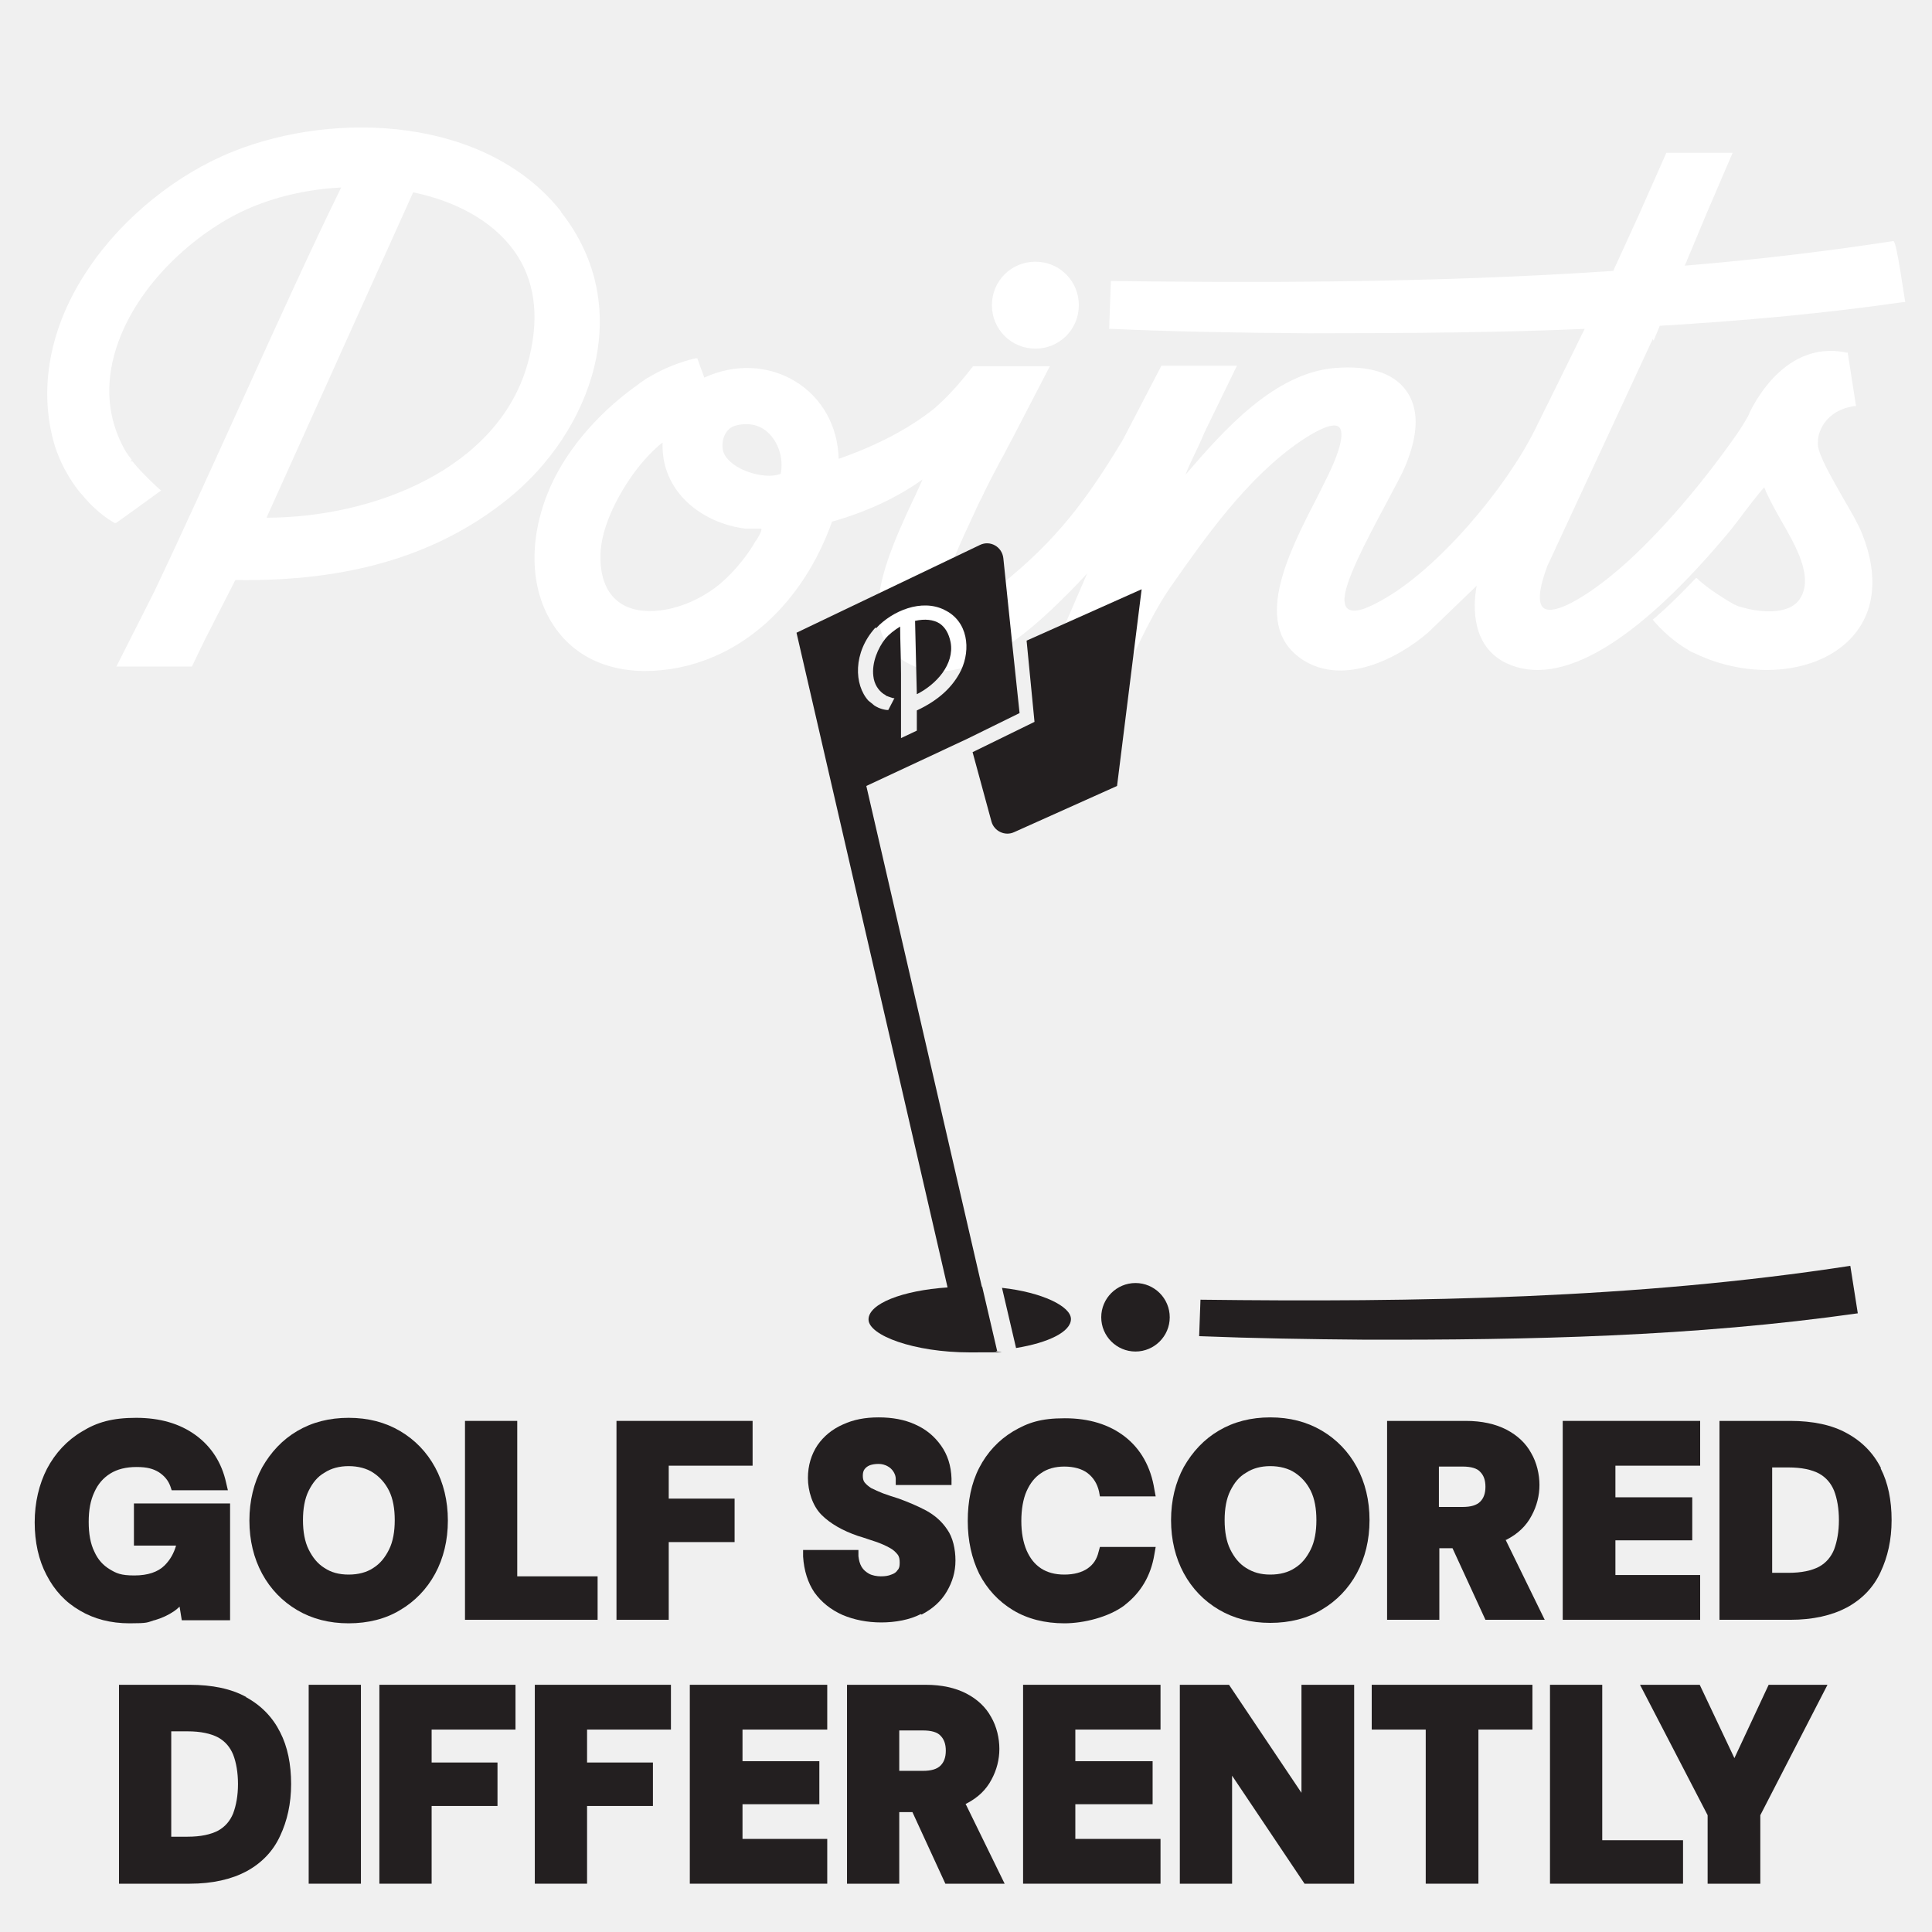
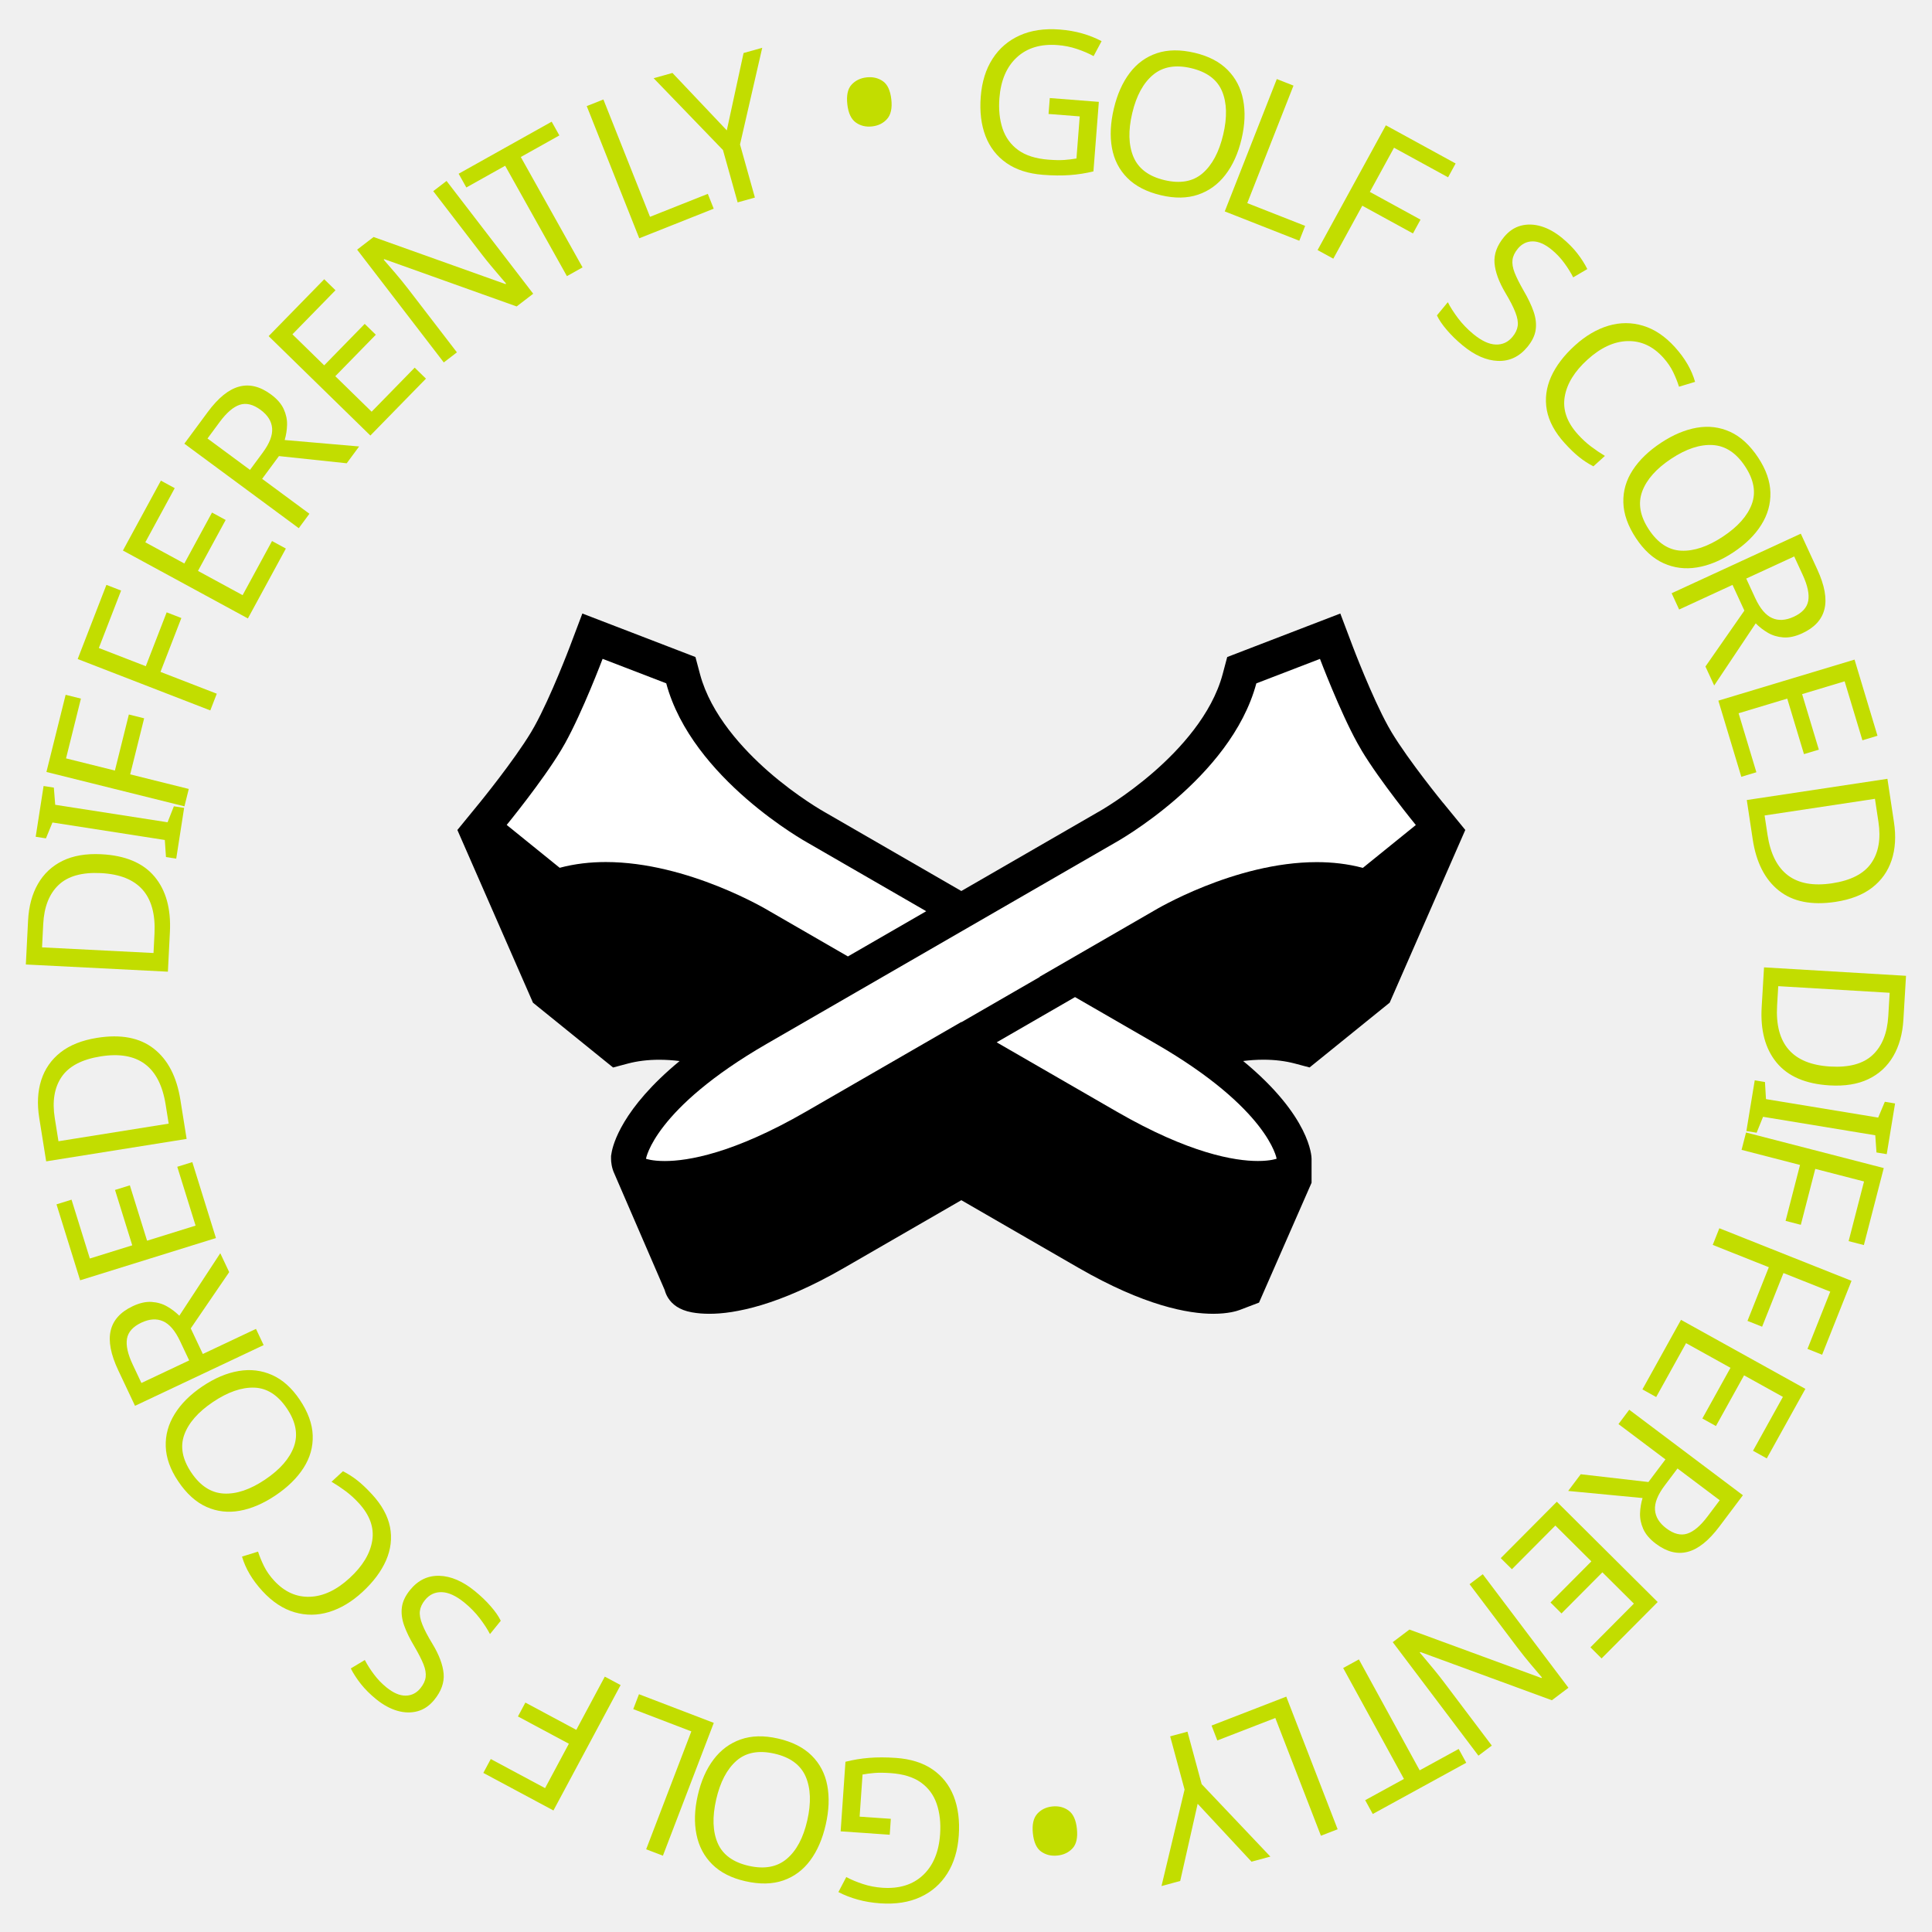
- <svg xmlns="http://www.w3.org/2000/svg" id="Layer_1" version="1.1" viewBox="0 0 440 440">
-   <defs>
-     <style>
-       .st0 {
-         fill: #231f20;
-       }
+ <svg xmlns="http://www.w3.org/2000/svg" id="a" viewBox="0 0 415.98 415.99">
+   <path d="M310.7,172.85c-.07-.09-7.33-8.98-11.06-15.17l-.77-1.34c-3.49-6.32-7.56-17.04-7.6-17.15l-2.68-7.09-7.07,2.72-13.7,5.27-3.58,1.38-.99,3.71c-2.33,8.7-9.28,16.18-14.71,20.93-6.25,5.47-12.02,8.7-12.08,8.73l-.06.03-.07.04-29.34,16.94-29.34-16.94-.07-.04-.07-.04s-5.82-3.25-12.07-8.72c-5.42-4.75-12.38-12.23-14.71-20.93l-.99-3.71-3.58-1.38-13.7-5.27-7.07-2.72-2.68,7.09c-.04.11-4.1,10.82-7.6,17.14l-.77,1.34c-3.73,6.19-10.99,15.08-11.06,15.17l-4.8,5.87,16.28,37.19,5.01,4.05,9.7,7.85,2.54,2.05,3.15-.84c2.07-.55,4.34-.83,6.78-.83,1.47,0,2.94.1,4.39.28-12.41,10.24-14.37,18.01-14.66,19.83l-.1.6v.6c0,.64.1,1.93.74,3.28h0l10.81,25c.14.53.37,1.12.74,1.7h0s0,0,0,0c.83,1.32,2.34,2.59,5.11,3.1,1.13.21,2.4.31,3.75.31,5.43,0,14.88-1.72,29.05-9.9l11-6.35,14.22-8.21,14.77,8.53,10.45,6.03c14.18,8.18,23.62,9.9,29.05,9.9,3.18,0,5.05-.59,5.71-.84l4.12-1.57,11.31-25.8v-5.19c0-.45-.22-9.07-14.73-21.03,1.45-.18,2.91-.28,4.37-.28,2.43,0,4.71.28,6.78.83l3.15.84,2.54-2.05,9.7-7.85,5.01-4.05,16.28-37.19-4.8-5.87Z" />
+   <path d="M293.14,161.51l-.84-1.45c-3.81-6.88-8.09-18.19-8.09-18.19l-13.7,5.27c-5.52,20.59-30.42,34.31-30.42,34.31,0,0-14.2,8.2-31.18,18h0s-24.47,14.13-24.47,14.13h0c-7.19,4.14-13.92,8.03-19.33,11.16-24.29,14.02-26.02,24.76-26.02,24.76h0s0,0,0,0c0,0,1.29.49,4.04.49,4.98,0,14.77-1.61,30.41-10.64,8.87-5.12,21.27-12.28,33.44-19.3l.05.03,16.87-9.74s-.03-.02-.05-.03c13.95-8.05,24.67-14.25,24.67-14.25,0,0,17.25-10.43,35-10.43,3.33,0,6.67.37,9.92,1.24l11.41-9.23s-7.67-9.37-11.72-16.12Z" fill="#fff" />
+   <path d="M182.56,205.94l16.87-9.74c-14.38-8.3-25.56-14.76-25.56-14.76,0,0-24.9-13.72-30.42-34.31l-13.7-5.27s-4.27,11.31-8.09,18.19l-.84,1.45c-4.05,6.75-11.72,16.12-11.72,16.12l11.41,9.23c3.25-.87,6.6-1.24,9.92-1.24,17.74,0,35,10.43,35,10.43,0,0,7.04,4.06,17.13,9.89Z" fill="#fff" />
+   <path d="M248.86,224.73c-4.92-2.84-10.94-6.32-17.39-10.04l-16.87,9.74c9.58,5.53,18.81,10.86,25.83,14.91,15.64,9.03,25.43,10.64,30.41,10.64,2.75,0,4.04-.49,4.04-.49h0s0,0,0,0c0,0-1.73-10.74-26.02-24.76Z" fill="#fff" />
+   <style>
+ .rotatingText {
+   transform-origin: 50% 50%;
+   transform-box: view-box;
+   animation: rotateText 30s linear infinite;
+ }

-       .st1 {
-         fill: #fff;
-       }
-     </style>
-   </defs>
-   <g>
-     <path class="st1" d="M127.8,48.2c-17-21.5-51.2-23.1-74.7-13.7-12.8,5.1-25.1,15-32.9,26.6-8.9,13.1-11.6,27.5-7.7,40.5.5,1.6,1.3,3.5,2.3,5.4,1.2,2.2,2.6,4.3,4,5.8,3.8,4.6,7.2,6.2,7.3,6.3h.3c0,.1,10.3-7.4,10.3-7.4l-.5-.4s-3.6-3.2-6.1-6.3h0c0-.1-.4.2-.4.2l.3-.5c-.5-.6-1-1.3-1.5-2.1-4-7.1-4.7-15-2-23.4,4.7-14.6,18.2-26.3,29.4-31.4,6.4-2.9,13.9-4.7,21.8-5.1-6.4,13-14.5,30.8-22.3,48-7,15.4-14.2,31.3-20.3,44.1l-8.6,17h17.2l2.9-6,7-13.7c25.8.4,46.1-5.6,62.1-18.5,18.9-15.2,29.5-43.3,12-65.4ZM60.7,117.9l33.4-74.1c11,2.3,19.4,7.5,23.9,14.7,4.1,6.6,4.8,14.8,2.2,24.2-6.7,24.2-35.4,35.2-59.5,35.2Z" />
-     <path class="st1" d="M235.8,79.4c5.5,0,9.9-4.4,9.9-9.9s-4.4-9.9-9.9-9.9-9.9,4.4-9.9,9.9,4.4,9.9,9.9,9.9Z" />
-     <path class="st1" d="M376.6,77.6l1.4-3.4c20-1.2,38.1-2.9,55.4-5.4h.5c0,0-1.1-7-1.1-7q-1.1-6.9-1.6-6.9c-15.1,2.3-30.6,4.2-47.5,5.6l5.1-12.2,5.8-13.5h-15.1l-6.2,14-5.9,12.9c-41.5,2.8-82.7,2.7-113.9,2.3h-.5s-.4,10.9-.4,10.9h.5c13.6.6,28.3.9,45,1,24.5,0,44.5-.2,62.8-1l-.4.8c-3.5,7.1-7.9,16.1-10.9,22.1-6.5,13.2-22.2,32-35.1,39-1.8,1-5.5,3-7.3,2-.6-.3-.9-.9-1-1.9-.3-3.9,5-13.8,9.2-21.7,2-3.8,3.8-7,4.7-9.2,3-7.2,3.1-13.1.1-17.1-2.9-4-8.4-5.7-16.1-5.1-13.9,1.1-25.5,14.3-34.1,24.3.6-1.7,1.6-3.6,2.5-5.6.7-1.4,1.3-2.8,1.9-4.2l7.3-15h-17.2l-8.8,16.9c-8.2,13.6-15.1,22.9-27.9,33.1-3.2,2.6-10,7.1-12.4,5.9-.7-.4-1-1.4-.9-3,.4-4.5,4.7-13.6,7.5-19.6.6-1.3,1.1-2.4,1.6-3.3,1-2.2,2.4-4.9,3.9-7.7l1.3-2.4c.6-1.2,1.2-2.3,1.8-3.4l8.5-16.4h-17.6v.2c-.2,0-3.4,4.8-8.8,9.5-5.8,4.6-13.1,8.4-21.7,11.4-.2-7.5-3.8-13.9-9.8-17.6-6.2-3.8-13.9-4.1-20.8-.9l-1.6-4.4h-.4c-3.8.9-7,2.3-9,3.4-.6.3-1.1.6-1.6.9l-.4.2c-.3.2-.5.3-.6.4-.6.4-1.3.9-1.8,1.3-9.4,6.7-16.8,15.7-20.3,24.6-4.7,11.8-3.8,23.6,2.5,31.6,5.5,7,14.5,10,25.3,8.4,16.5-2.4,30.3-14.9,37-33.6,7.8-2.2,14.7-5.4,20.6-9.6-.7,1.5-1.4,3.2-2.3,5-5.5,11.8-13.8,29.7-1.3,36.7,1.3.7,3.7,2,7.4,2,5.4,0,13.7-2.8,25.6-14.1,2.2-2.1,4.9-4.7,8.1-8.2l-9.1,21h18.6v-.3c.2,0,4.2-9.8,9.2-17.2,8.3-11.9,17.8-25.4,30-33.7,4.3-2.9,7.4-4.1,8.6-3.2.6.5,1.3,2.1-.9,7.6-.9,2.3-2.4,5.2-4.1,8.6-6.5,12.6-15.4,29.8-2.5,37.3,8.9,5.1,20.6-.4,27.9-6.7l11-10.6c-.9,4.9-1.1,13.8,6.7,17.6,12.3,5.9,30-4.7,51.4-30.6.3-.4.9-1.2,1.7-2.2,1.4-1.9,4.6-6.1,5.7-7.2.8,2.1,2.2,4.6,3.7,7.3,3.6,6.2,7.6,13.2,4.4,18.1-2.5,3.8-9.4,3.1-13.5,1.8-.3,0-.6-.2-.9-.3l-.4-.2c-.2,0-.4-.2-.6-.3-.7-.4-1.4-.8-2-1.2l-.6-.4c-2.9-1.8-5.2-3.8-5.2-3.9l-.4-.3-.3.3c-5.6,5.9-9.2,8.9-9.2,8.9l-.4.3.3.4c3.1,3.6,6.5,5.8,7.6,6.4l.3.2c.4.3.9.5,1.4.7,12.2,5.9,26.8,4.8,34.7-2.6,6.2-5.8,7.4-14.5,3.4-24.6-.8-2.1-2.5-5-4.3-8.1-2.6-4.6-5.6-9.7-5.8-12.2,0-.7,0-1.4.2-2.2h0c1.7-6,7.7-6.5,8-6.6h.5s-1.9-12.2-1.9-12.2h-.3c-15.1-3.2-22.4,14.4-22.4,14.5-.9,1.6-1.8,3-2.7,4.3-8.9,12.7-19.4,24.6-28.2,31.8-6.1,5-13.2,9.3-15.6,7.6-1-.7-1.7-2.9.8-9.6l24-51.7ZM167.3,97c.9-.3,1.8-.4,2.7-.4,1.8,0,3.5.6,4.9,1.9,2.4,2.2,3.6,6,2.9,9.4-2.2.9-6,.4-9.2-1.2-2.3-1.2-3.8-2.8-4-4.4-.3-2,.5-4.6,2.7-5.3ZM136.8,125.4c.5-7,5.5-15.6,10-20.7.9-1,3-3.2,4.1-3.9-.4,11.3,9.1,18.4,18.9,19.6.6,0,1.2,0,1.8,0,.6,0,1.1,0,1.6,0,0,0,.1,0,.2,0,.1.3-.2,1.1-1,2.4-.1.2-.2.3-.3.4h0c-2.2,3.9-5.9,8.2-9.3,10.7-6.9,5.1-15.7,6.7-20.8,3.9-3.8-2.1-5.6-6.4-5.2-12.5ZM148.2,86.6h0s0,0,0,0h0Z" />
-   </g>
-   <g>
-     <path class="st0" d="M221.5,171.3l4.3,15.8c.6,2.2,3.1,3.4,5.2,2.4l23.4-10.5,5.6-44.8-26.2,11.7,1.8,18.5-14.1,6.9Z" />
-     <path class="st0" d="M258.6,292.2c-4.3,0-7.8,3.5-7.8,7.8s3.5,7.8,7.8,7.8,7.8-3.5,7.8-7.8-3.5-7.8-7.8-7.8Z" />
-     <path class="st0" d="M421.3,288.3c-48.8,7.5-98.6,8.3-147.9,7.7l-.3,8.3c12.5.5,25,.7,37.5.8,37.6.1,75.2-.7,112.5-6,0,0-1.7-10.8-1.7-10.8Z" />
-     <path class="st0" d="M223.6,293l-26.3-114,22.9-10.7,12-5.9-1.6-15.1h0s-2.1-20.2-2.1-20.2c-.3-2.6-3-4.1-5.3-3l-41.8,20h0s0,0,0,0l34.4,149.1c-10.3.7-18,3.7-18,7.3s10.3,7.5,23.1,7.5,4.2-.1,6.2-.3l-3.4-14.6s0,0,0,0ZM199.5,143.1c3.7-4,10.4-6.8,15.6-4.2,5.4,2.6,6,9,3.8,13.7-1.9,3.9-5.2,6.9-10.1,9.2v3.1c0,0,0,1.5,0,1.5l-3.6,1.7v-4.3c0-3,0-6.7,0-10.2,0-3.9-.2-7.8-.2-10.9-1.3.8-2.5,1.7-3.4,2.8-1.6,2-3.1,5.4-2.7,8.5.2,1.8,1.1,3.2,2.4,4.1.1,0,.3.2.4.2v.3c0,0,0-.2,0-.2.7.3,1.7.6,1.7.6h.3c0,0-1.4,2.7-1.4,2.7h-.2s-.8,0-2-.5c-.4-.2-.9-.4-1.3-.8-.4-.3-.7-.6-1-.8-3.3-3.6-3.6-11,1.6-16.7Z" />
-     <path class="st0" d="M228.2,293.3l3.2,13.7c7.4-1.2,12.5-3.7,12.5-6.6s-6.6-6.1-15.7-7.1Z" />
-     <path class="st0" d="M216.5,146.3c-.4-2-1.2-3.4-2.5-4.3-1.4-.9-3.4-1.1-5.6-.6l.4,16.7c4.4-2.2,8.6-6.8,7.7-11.8Z" />
-   </g>
-   <g>
-     <path class="st0" d="M35.2,369c1.7-.5,3.2-1.2,4.5-2.1.4-.3.8-.6,1.2-1l.5,3.1h11v-26.6h-21.9v9.6h9.6c-.5,1.7-1.3,3.2-2.6,4.5-1.5,1.5-3.8,2.3-6.9,2.3s-4.1-.5-5.6-1.4c-1.5-.9-2.7-2.2-3.5-4-.9-1.8-1.3-4.1-1.3-6.8s.4-4.9,1.3-6.8c.8-1.8,2-3.2,3.6-4.2,1.6-1,3.6-1.5,6-1.5s3.8.4,5.1,1.2c1.2.8,2.1,1.8,2.6,3.2l.3.9h12.8l-.4-1.7c-1-4.6-3.4-8.3-7-10.9-3.6-2.6-8.1-3.9-13.5-3.9s-8.9,1-12.3,3.1c-3.4,2-6.1,4.9-8,8.5-1.8,3.5-2.8,7.7-2.8,12.2s.9,8.6,2.7,12c1.8,3.5,4.3,6.2,7.6,8.1,3.2,1.9,7,2.9,11.3,2.9s4-.2,5.6-.7Z" />
-     <path class="st0" d="M91.1,366.7c3.4-2,6.1-4.8,8-8.3,1.9-3.5,2.9-7.6,2.9-12.1s-1-8.6-2.9-12.1c-1.9-3.5-4.6-6.3-8-8.3-3.4-2-7.3-3-11.7-3s-8.3,1-11.7,3c-3.4,2-6,4.8-8,8.3-1.9,3.5-2.9,7.6-2.9,12.1s1,8.6,2.9,12.1c1.9,3.5,4.6,6.3,8,8.3,3.4,2,7.3,3,11.7,3s8.4-1,11.7-3ZM73.9,335.4c1.5-1,3.4-1.5,5.5-1.5s4.1.5,5.6,1.5c1.5,1,2.7,2.3,3.6,4.1.9,1.8,1.3,4.1,1.3,6.7s-.4,4.9-1.3,6.7c-.9,1.8-2,3.2-3.6,4.2-1.5,1-3.4,1.5-5.6,1.5s-4-.5-5.5-1.5c-1.6-1-2.7-2.4-3.6-4.2-.9-1.8-1.3-4.1-1.3-6.7s.4-4.9,1.3-6.7c.9-1.8,2-3.2,3.6-4.1Z" />
-     <polygon class="st0" points="136.1 359 117.8 359 117.8 323.6 105.9 323.6 105.9 368.9 136.1 368.9 136.1 359" />
-     <polygon class="st0" points="152.3 351.2 167.3 351.2 167.3 341.3 152.3 341.3 152.3 333.8 171.4 333.8 171.4 323.6 140.4 323.6 140.4 368.9 152.3 368.9 152.3 351.2" />
-     <path class="st0" d="M209.9,367.7c2.5-1.3,4.4-3,5.7-5.2,1.3-2.2,2-4.5,2-7.1s-.6-5.3-1.9-7.1c-1.2-1.8-2.8-3.2-4.8-4.3-1.9-1-4-1.9-6.2-2.7-1.3-.4-2.5-.8-3.6-1.2-1-.4-1.9-.8-2.7-1.2-.6-.4-1.1-.8-1.5-1.3-.3-.4-.4-.9-.4-1.5s.1-1.1.4-1.5c.3-.4.7-.7,1.2-.9.6-.2,1.2-.3,2-.3.8,0,1.4.2,2,.5.6.3,1.1.8,1.4,1.3.3.5.5,1,.5,1.6v1.4h12.7v-1.5c-.1-2.9-.9-5.4-2.4-7.5-1.5-2.1-3.4-3.7-5.9-4.8-2.4-1.1-5.2-1.6-8.3-1.6s-5.7.5-8.1,1.6c-2.5,1.1-4.4,2.7-5.8,4.7-1.4,2.1-2.2,4.6-2.2,7.5s1,6.3,3.1,8.4c2,2,4.8,3.6,8.3,4.8,1.4.4,2.7.9,4,1.3,1.2.4,2.3.9,3.2,1.4.8.4,1.4,1,1.8,1.5.4.5.5,1.1.5,1.9s-.1,1.3-.5,1.7c-.3.5-.8.8-1.4,1-.7.3-1.5.4-2.4.4s-2-.2-2.7-.6c-.7-.4-1.3-.9-1.7-1.6-.4-.7-.6-1.5-.7-2.4v-1.4h-12.6v1.5c.2,3.2,1.1,6,2.6,8.2,1.6,2.2,3.7,3.9,6.4,5.1,2.6,1.1,5.6,1.7,8.8,1.7s6.5-.6,9-1.9Z" />
-     <path class="st0" d="M256.2,365.5c3.6-2.8,5.9-6.6,6.7-11.5l.3-1.7h-12.7l-.3,1.1c-.4,1.7-1.2,2.9-2.5,3.8-1.3.9-3.1,1.4-5.3,1.4s-3.9-.5-5.3-1.4c-1.5-1-2.5-2.3-3.3-4.1-.8-1.9-1.2-4.1-1.2-6.7s.4-5,1.2-6.8c.8-1.8,1.9-3.2,3.3-4.1,1.4-1,3.2-1.5,5.3-1.5s4,.5,5.3,1.5c1.3,1,2.2,2.4,2.6,4.2l.2,1.1h12.7l-.3-1.6c-.8-5.1-3.1-9.2-6.7-12-3.6-2.8-8.2-4.2-13.7-4.2s-8.4,1-11.8,3c-3.3,2-5.9,4.8-7.7,8.3-1.8,3.5-2.6,7.6-2.6,12.1s.9,8.5,2.6,12c1.8,3.5,4.4,6.3,7.7,8.3,3.3,2,7.3,3,11.7,3s10.1-1.4,13.7-4.1Z" />
-     <path class="st0" d="M301,325.8c-3.4-2-7.3-3-11.7-3s-8.3,1-11.7,3c-3.4,2-6,4.8-8,8.3-1.9,3.5-2.9,7.6-2.9,12.1s1,8.6,2.9,12.1c1.9,3.5,4.6,6.3,8,8.3,3.4,2,7.3,3,11.7,3s8.4-1,11.7-3c3.4-2,6.1-4.8,8-8.3,1.9-3.5,2.9-7.6,2.9-12.1s-1-8.6-2.9-12.1c-1.9-3.5-4.6-6.3-8-8.3ZM294.9,357.1c-1.5,1-3.4,1.5-5.6,1.5s-3.9-.5-5.5-1.5c-1.6-1-2.7-2.4-3.6-4.2-.9-1.8-1.3-4.1-1.3-6.7s.4-4.9,1.3-6.7c.9-1.8,2-3.2,3.6-4.1,1.5-1,3.4-1.5,5.5-1.5s4.1.5,5.6,1.5c1.5,1,2.7,2.3,3.6,4.1.9,1.8,1.3,4.1,1.3,6.7s-.4,4.9-1.3,6.7c-.9,1.8-2,3.2-3.6,4.2Z" />
-     <path class="st0" d="M343.2,350.6c2.5-1.3,4.4-3.1,5.6-5.4,1.2-2.2,1.8-4.6,1.8-7s-.6-5.1-1.9-7.3c-1.2-2.2-3.1-4-5.6-5.3-2.5-1.3-5.6-2-9.3-2h-17.9v45.3h11.9v-16.3h3l7.5,16.3h13.5l-8.9-18.2c0,0,.2,0,.3-.1ZM327.7,334h5.4c1.9,0,3.3.4,4,1.2.8.8,1.2,1.9,1.2,3.4s-.4,2.6-1.2,3.4c-.8.8-2.1,1.2-4,1.2h-5.4v-9.2Z" />
-     <polygon class="st0" points="387.2 358.7 367.9 358.7 367.9 350.8 385.4 350.8 385.4 341 367.9 341 367.9 333.8 387.2 333.8 387.2 323.6 355.9 323.6 355.9 368.9 387.2 368.9 387.2 358.7" />
-     <path class="st0" d="M428.4,334.4c-1.7-3.4-4.3-6.1-7.8-8-3.4-1.9-7.8-2.8-12.9-2.8h-16.1v45.3h16.1c5.2,0,9.5-1,12.9-2.8,3.5-1.9,6.1-4.6,7.7-8.1,1.6-3.4,2.5-7.3,2.5-11.8s-.8-8.5-2.5-11.8ZM403.6,334.2h3.7c3,0,5.3.5,7,1.4,1.6.9,2.7,2.2,3.4,3.9.7,1.8,1.1,4.1,1.1,6.7s-.4,4.8-1.1,6.7c-.7,1.7-1.8,3-3.4,3.9-1.7.9-4,1.4-7,1.4h-3.7v-24.1Z" />
-     <path class="st0" d="M56.1,386.5c-3.4-1.9-7.8-2.8-12.9-2.8h-16.1v45.3h16.1c5.2,0,9.5-1,12.9-2.8,3.5-1.9,6.1-4.6,7.7-8.1,1.6-3.4,2.5-7.3,2.5-11.8s-.8-8.5-2.5-11.8c-1.7-3.4-4.3-6.1-7.8-8ZM39,394.3h3.7c3,0,5.3.5,7,1.4,1.6.9,2.7,2.2,3.4,3.9.7,1.8,1.1,4.1,1.1,6.7s-.4,4.8-1.1,6.7c-.7,1.7-1.8,3-3.4,3.9-1.7.9-4,1.4-7,1.4h-3.7v-24.1Z" />
-     <rect class="st0" x="70.3" y="383.7" width="11.9" height="45.3" />
-     <polygon class="st0" points="86.4 429 98.3 429 98.3 411.3 113.3 411.3 113.3 401.4 98.3 401.4 98.3 393.9 117.4 393.9 117.4 383.7 86.4 383.7 86.4 429" />
-     <polygon class="st0" points="121.8 429 133.7 429 133.7 411.3 148.7 411.3 148.7 401.4 133.7 401.4 133.7 393.9 152.8 393.9 152.8 383.7 121.8 383.7 121.8 429" />
-     <polygon class="st0" points="157.1 429 188.4 429 188.4 418.8 169.1 418.8 169.1 410.9 186.6 410.9 186.6 401.1 169.1 401.1 169.1 393.9 188.4 393.9 188.4 383.7 157.1 383.7 157.1 429" />
-     <path class="st0" d="M220.2,410.7c2.5-1.3,4.4-3.1,5.6-5.4,1.2-2.2,1.8-4.6,1.8-7s-.6-5.1-1.9-7.3c-1.2-2.2-3.1-4-5.6-5.3-2.5-1.3-5.6-2-9.3-2h-17.9v45.3h11.9v-16.3h3l7.5,16.3h13.5l-8.9-18.2c0,0,.2,0,.3-.1ZM204.8,394.1h5.4c1.9,0,3.3.4,4,1.2.8.8,1.2,1.9,1.2,3.4s-.4,2.6-1.2,3.4c-.8.8-2.1,1.2-4,1.2h-5.4v-9.2Z" />
-     <polygon class="st0" points="233 429 264.3 429 264.3 418.8 244.9 418.8 244.9 410.9 262.5 410.9 262.5 401.1 244.9 401.1 244.9 393.9 264.3 393.9 264.3 383.7 233 383.7 233 429" />
-     <polygon class="st0" points="296.4 408.3 279.9 383.7 268.7 383.7 268.7 429 280.6 429 280.6 404.4 297.1 429 308.4 429 308.4 383.7 296.4 383.7 296.4 408.3" />
-     <polygon class="st0" points="312.4 393.9 324.7 393.9 324.7 429 336.7 429 336.7 393.9 349 393.9 349 383.7 312.4 383.7 312.4 393.9" />
-     <polygon class="st0" points="364.9 383.7 353 383.7 353 429 383.3 429 383.3 419.1 364.9 419.1 364.9 383.7" />
-     <polygon class="st0" points="395 400.4 387.1 383.7 373.5 383.7 388.9 413.4 388.9 429 400.9 429 400.9 413.4 416.2 383.7 402.8 383.7 395 400.4" />
+ @keyframes rotateText {
+   from {
+     transform: rotate(0deg);
+   }
+   to {
+     transform: rotate(360deg);
+   }
+ }
+ </style>
+   <g class="rotatingText">
+     <text transform="translate(207.38 35.88) rotate(4.45)" fill="#c2dd00" font-family="SpaceGrotesk-Regular, 'Space Grotesk'" font-size="42.89" font-variation-settings="'wght' 400">
+       <tspan x="0" y="0">G</tspan>
+     </text>
+     <text transform="translate(233.74 37.76) rotate(13.33)" fill="#c2dd00" font-family="SpaceGrotesk-Regular, 'Space Grotesk'" font-size="42.89" font-variation-settings="'wght' 400">
+       <tspan x="0" y="0">O</tspan>
+     </text>
+     <text transform="translate(259.84 44) rotate(21.47)" fill="#c2dd00" font-family="SpaceGrotesk-Regular, 'Space Grotesk'" font-size="42.89" font-variation-settings="'wght' 400">
+       <tspan x="0" y="0">L</tspan>
+     </text>
+     <text transform="translate(280.05 51.85) rotate(28.69)" fill="#c2dd00" font-family="SpaceGrotesk-Regular, 'Space Grotesk'" font-size="42.89" font-variation-settings="'wght' 400">
+       <tspan x="0" y="0">F</tspan>
+     </text>
+     <text transform="translate(298.95 62.42) rotate(33.89)" fill="#c2dd00" font-family="SpaceGrotesk-Regular, 'Space Grotesk'" font-size="42.89" font-variation-settings="'wght' 400">
+       <tspan x="0" y="0"> </tspan>
+     </text>
+     <text transform="translate(307.05 67.31) rotate(39.56)" fill="#c2dd00" font-family="SpaceGrotesk-Regular, 'Space Grotesk'" font-size="42.89" font-variation-settings="'wght' 400">
+       <tspan x="0" y="0">S</tspan>
+     </text>
+     <text transform="translate(325.99 82.73) rotate(47.86)" fill="#c2dd00" font-family="SpaceGrotesk-Regular, 'Space Grotesk'" font-size="42.89" font-variation-settings="'wght' 400">
+       <tspan x="0" y="0">C</tspan>
+     </text>
+     <text transform="translate(343.36 101.64) rotate(56.57)" fill="#c2dd00" font-family="SpaceGrotesk-Regular, 'Space Grotesk'" font-size="42.89" font-variation-settings="'wght' 400">
+       <tspan x="0" y="0">O</tspan>
+     </text>
+     <text transform="translate(358.19 123.96) rotate(65.24)" fill="#c2dd00" font-family="SpaceGrotesk-Regular, 'Space Grotesk'" font-size="42.89" font-variation-settings="'wght' 400">
+       <tspan x="0" y="0">R</tspan>
+     </text>
+     <text transform="translate(368.79 146.88) rotate(73.23)" fill="#c2dd00" font-family="SpaceGrotesk-Regular, 'Space Grotesk'" font-size="42.89" font-variation-settings="'wght' 400">
+       <tspan x="0" y="0">E</tspan>
+     </text>
+     <text transform="translate(375.49 168.15) rotate(81.42)" fill="#c2dd00" font-family="SpaceGrotesk-Regular, 'Space Grotesk'" font-size="42.89" font-variation-settings="'wght' 400">
+       <tspan x="0" y="0">D</tspan>
+     </text>
+     <text transform="translate(379.12 194.73) rotate(87.45)" fill="#c2dd00" font-family="SpaceGrotesk-Regular, 'Space Grotesk'" font-size="42.89" font-variation-settings="'wght' 400">
+       <tspan x="0" y="0"> </tspan>
+     </text>
+     <text transform="translate(380.07 204.14) rotate(93.4)" fill="#c2dd00" font-family="SpaceGrotesk-Regular, 'Space Grotesk'" font-size="42.89" font-variation-settings="'wght' 400">
+       <tspan x="0" y="0">D</tspan>
+     </text>
+     <text transform="translate(378.1 230.92) rotate(99.35)" fill="#c2dd00" font-family="SpaceGrotesk-Regular, 'Space Grotesk'" font-size="42.89" font-variation-settings="'wght' 400">
+       <tspan x="0" y="0">I</tspan>
+     </text>
+     <text transform="translate(376.99 239.82) rotate(104.48)" fill="#c2dd00" font-family="SpaceGrotesk-Regular, 'Space Grotesk'" font-size="42.89" font-variation-settings="'wght' 400">
+       <tspan x="0" y="0">F</tspan>
+     </text>
+     <text transform="translate(371.74 260.6) rotate(111.69)" fill="#c2dd00" font-family="SpaceGrotesk-Regular, 'Space Grotesk'" font-size="42.89" font-variation-settings="'wght' 400">
+       <tspan x="0" y="0">F</tspan>
+     </text>
+     <text transform="translate(363.96 280.55) rotate(119.02)" fill="#c2dd00" font-family="SpaceGrotesk-Regular, 'Space Grotesk'" font-size="42.89" font-variation-settings="'wght' 400">
+       <tspan x="0" y="0">E</tspan>
+     </text>
+     <text transform="translate(353.3 300.22) rotate(126.95)" fill="#c2dd00" font-family="SpaceGrotesk-Regular, 'Space Grotesk'" font-size="42.89" font-variation-settings="'wght' 400">
+       <tspan x="0" y="0">R</tspan>
+     </text>
+     <text transform="translate(338.14 320.4) rotate(134.84)" fill="#c2dd00" font-family="SpaceGrotesk-Regular, 'Space Grotesk'" font-size="42.89" font-variation-settings="'wght' 400">
+       <tspan x="0" y="0">E</tspan>
+     </text>
+     <text transform="translate(322.58 336.45) rotate(142.96)" fill="#c2dd00" font-family="SpaceGrotesk-Regular, 'Space Grotesk'" font-size="42.89" font-variation-settings="'wght' 400">
+       <tspan x="0" y="0">N</tspan>
+     </text>
+     <text transform="translate(301.36 352.49) rotate(151.28)" fill="#c2dd00" font-family="SpaceGrotesk-Regular, 'Space Grotesk'" font-size="42.89" font-variation-settings="'wght' 400">
+       <tspan x="0" y="0">T</tspan>
+     </text>
+     <text transform="translate(280.83 363.81) rotate(158.83)" fill="#c2dd00" font-family="SpaceGrotesk-Regular, 'Space Grotesk'" font-size="42.89" font-variation-settings="'wght' 400">
+       <tspan x="0" y="0">L</tspan>
+     </text>
+     <text transform="translate(265.53 370.19) rotate(164.86)" fill="#c2dd00" font-family="SpaceGrotesk-Regular, 'Space Grotesk'" font-size="42.89" font-variation-settings="'wght' 400">
+       <tspan x="0" y="0">Y</tspan>
+     </text>
+     <text transform="translate(242.27 376.22) rotate(170.39)" fill="#c2dd00" font-family="SpaceGrotesk-Regular, 'Space Grotesk'" font-size="42.89" font-variation-settings="'wght' 400">
+       <tspan x="0" y="0"> </tspan>
+     </text>
+     <text transform="translate(233.54 377.84) rotate(174.09)" fill="#c2dd00" font-family="SpaceGrotesk-Regular, 'Space Grotesk'" font-size="42.89" font-variation-settings="'wght' 400">
+       <tspan x="0" y="0">•</tspan>
+     </text>
+     <text transform="translate(219.54 379.26) rotate(178.02)" fill="#c2dd00" font-family="SpaceGrotesk-Regular, 'Space Grotesk'" font-size="42.89" font-variation-settings="'wght' 400">
+       <tspan x="0" y="0"> </tspan>
+     </text>
+     <text transform="translate(210.1 380.12) rotate(-176.04)" fill="#c2dd00" font-family="SpaceGrotesk-Regular, 'Space Grotesk'" font-size="42.89" font-variation-settings="'wght' 400">
+       <tspan x="0" y="0">G</tspan>
+     </text>
+     <text transform="translate(183.75 378.46) rotate(-167.18)" fill="#c2dd00" font-family="SpaceGrotesk-Regular, 'Space Grotesk'" font-size="42.89" font-variation-settings="'wght' 400">
+       <tspan x="0" y="0">O</tspan>
+     </text>
+     <text transform="translate(157.57 372.45) rotate(-159.04)" fill="#c2dd00" font-family="SpaceGrotesk-Regular, 'Space Grotesk'" font-size="42.89" font-variation-settings="'wght' 400">
+       <tspan x="0" y="0">L</tspan>
+     </text>
+     <text transform="translate(137.29 364.79) rotate(-151.82)" fill="#c2dd00" font-family="SpaceGrotesk-Regular, 'Space Grotesk'" font-size="42.89" font-variation-settings="'wght' 400">
+       <tspan x="0" y="0">F</tspan>
+     </text>
+     <text transform="translate(118.31 354.38) rotate(-146.61)" fill="#c2dd00" font-family="SpaceGrotesk-Regular, 'Space Grotesk'" font-size="42.89" font-variation-settings="'wght' 400">
+       <tspan x="0" y="0"> </tspan>
+     </text>
+     <text transform="translate(110.17 349.56) rotate(-140.94)" fill="#c2dd00" font-family="SpaceGrotesk-Regular, 'Space Grotesk'" font-size="42.89" font-variation-settings="'wght' 400">
+       <tspan x="0" y="0">S</tspan>
+     </text>
+     <text transform="translate(91.09 334.31) rotate(-132.64)" fill="#c2dd00" font-family="SpaceGrotesk-Regular, 'Space Grotesk'" font-size="42.89" font-variation-settings="'wght' 400">
+       <tspan x="0" y="0">C</tspan>
+     </text>
+     <text transform="translate(73.56 315.55) rotate(-123.93)" fill="#c2dd00" font-family="SpaceGrotesk-Regular, 'Space Grotesk'" font-size="42.89" font-variation-settings="'wght' 400">
+       <tspan x="0" y="0">O</tspan>
+     </text>
+     <text transform="translate(58.54 293.38) rotate(-115.27)" fill="#c2dd00" font-family="SpaceGrotesk-Regular, 'Space Grotesk'" font-size="42.89" font-variation-settings="'wght' 400">
+       <tspan x="0" y="0">R</tspan>
+     </text>
+     <text transform="translate(47.73 270.54) rotate(-107.28)" fill="#c2dd00" font-family="SpaceGrotesk-Regular, 'Space Grotesk'" font-size="42.89" font-variation-settings="'wght' 400">
+       <tspan x="0" y="0">E</tspan>
+     </text>
+     <text transform="translate(40.84 249.33) rotate(-99.08)" fill="#c2dd00" font-family="SpaceGrotesk-Regular, 'Space Grotesk'" font-size="42.89" font-variation-settings="'wght' 400">
+       <tspan x="0" y="0">D</tspan>
+     </text>
+     <text transform="translate(36.97 222.78) rotate(-93.05)" fill="#c2dd00" font-family="SpaceGrotesk-Regular, 'Space Grotesk'" font-size="42.89" font-variation-settings="'wght' 400">
+       <tspan x="0" y="0"> </tspan>
+     </text>
+     <text transform="translate(35.94 213.37) rotate(-87.1)" fill="#c2dd00" font-family="SpaceGrotesk-Regular, 'Space Grotesk'" font-size="42.89" font-variation-settings="'wght' 400">
+       <tspan x="0" y="0">D</tspan>
+     </text>
+     <text transform="translate(37.68 186.58) rotate(-81.15)" fill="#c2dd00" font-family="SpaceGrotesk-Regular, 'Space Grotesk'" font-size="42.89" font-variation-settings="'wght' 400">
+       <tspan x="0" y="0">I</tspan>
+     </text>
+     <text transform="translate(38.71 177.65) rotate(-76.02)" fill="#c2dd00" font-family="SpaceGrotesk-Regular, 'Space Grotesk'" font-size="42.89" font-variation-settings="'wght' 400">
+       <tspan x="0" y="0">F</tspan>
+     </text>
+     <text transform="translate(43.78 156.84) rotate(-68.82)" fill="#c2dd00" font-family="SpaceGrotesk-Regular, 'Space Grotesk'" font-size="42.89" font-variation-settings="'wght' 400">
+       <tspan x="0" y="0">F</tspan>
+     </text>
+     <text transform="translate(51.39 136.81) rotate(-61.48)" fill="#c2dd00" font-family="SpaceGrotesk-Regular, 'Space Grotesk'" font-size="42.89" font-variation-settings="'wght' 400">
+       <tspan x="0" y="0">E</tspan>
+     </text>
+     <text transform="translate(61.86 117.07) rotate(-53.55)" fill="#c2dd00" font-family="SpaceGrotesk-Regular, 'Space Grotesk'" font-size="42.89" font-variation-settings="'wght' 400">
+       <tspan x="0" y="0">R</tspan>
+     </text>
+     <text transform="translate(76.84 96.75) rotate(-45.66)" fill="#c2dd00" font-family="SpaceGrotesk-Regular, 'Space Grotesk'" font-size="42.89" font-variation-settings="'wght' 400">
+       <tspan x="0" y="0">E</tspan>
+     </text>
+     <text transform="translate(92.26 80.57) rotate(-37.54)" fill="#c2dd00" font-family="SpaceGrotesk-Regular, 'Space Grotesk'" font-size="42.89" font-variation-settings="'wght' 400">
+       <tspan x="0" y="0">N</tspan>
+     </text>
+     <text transform="translate(113.34 64.34) rotate(-29.23)" fill="#c2dd00" font-family="SpaceGrotesk-Regular, 'Space Grotesk'" font-size="42.89" font-variation-settings="'wght' 400">
+       <tspan x="0" y="0">T</tspan>
+     </text>
+     <text transform="translate(133.78 52.84) rotate(-21.67)" fill="#c2dd00" font-family="SpaceGrotesk-Regular, 'Space Grotesk'" font-size="42.89" font-variation-settings="'wght' 400">
+       <tspan x="0" y="0">L</tspan>
+     </text>
+     <text transform="translate(149 46.33) rotate(-15.65)" fill="#c2dd00" font-family="SpaceGrotesk-Regular, 'Space Grotesk'" font-size="42.89" font-variation-settings="'wght' 400">
+       <tspan x="0" y="0">Y</tspan>
+     </text>
+     <text transform="translate(172.23 40.09) rotate(-10.12)" fill="#c2dd00" font-family="SpaceGrotesk-Regular, 'Space Grotesk'" font-size="42.89" font-variation-settings="'wght' 400">
+       <tspan x="0" y="0"> </tspan>
+     </text>
+     <text transform="translate(180.92 38.4) rotate(-6.42)" fill="#c2dd00" font-family="SpaceGrotesk-Regular, 'Space Grotesk'" font-size="42.89" font-variation-settings="'wght' 400">
+       <tspan x="0" y="0">•</tspan>
+     </text>
+     <text transform="translate(194.92 36.85) rotate(-2.48)" fill="#c2dd00" font-family="SpaceGrotesk-Regular, 'Space Grotesk'" font-size="42.89" font-variation-settings="'wght' 400">
+       <tspan x="0" y="0"> </tspan>
+     </text>
  </g>
</svg>
